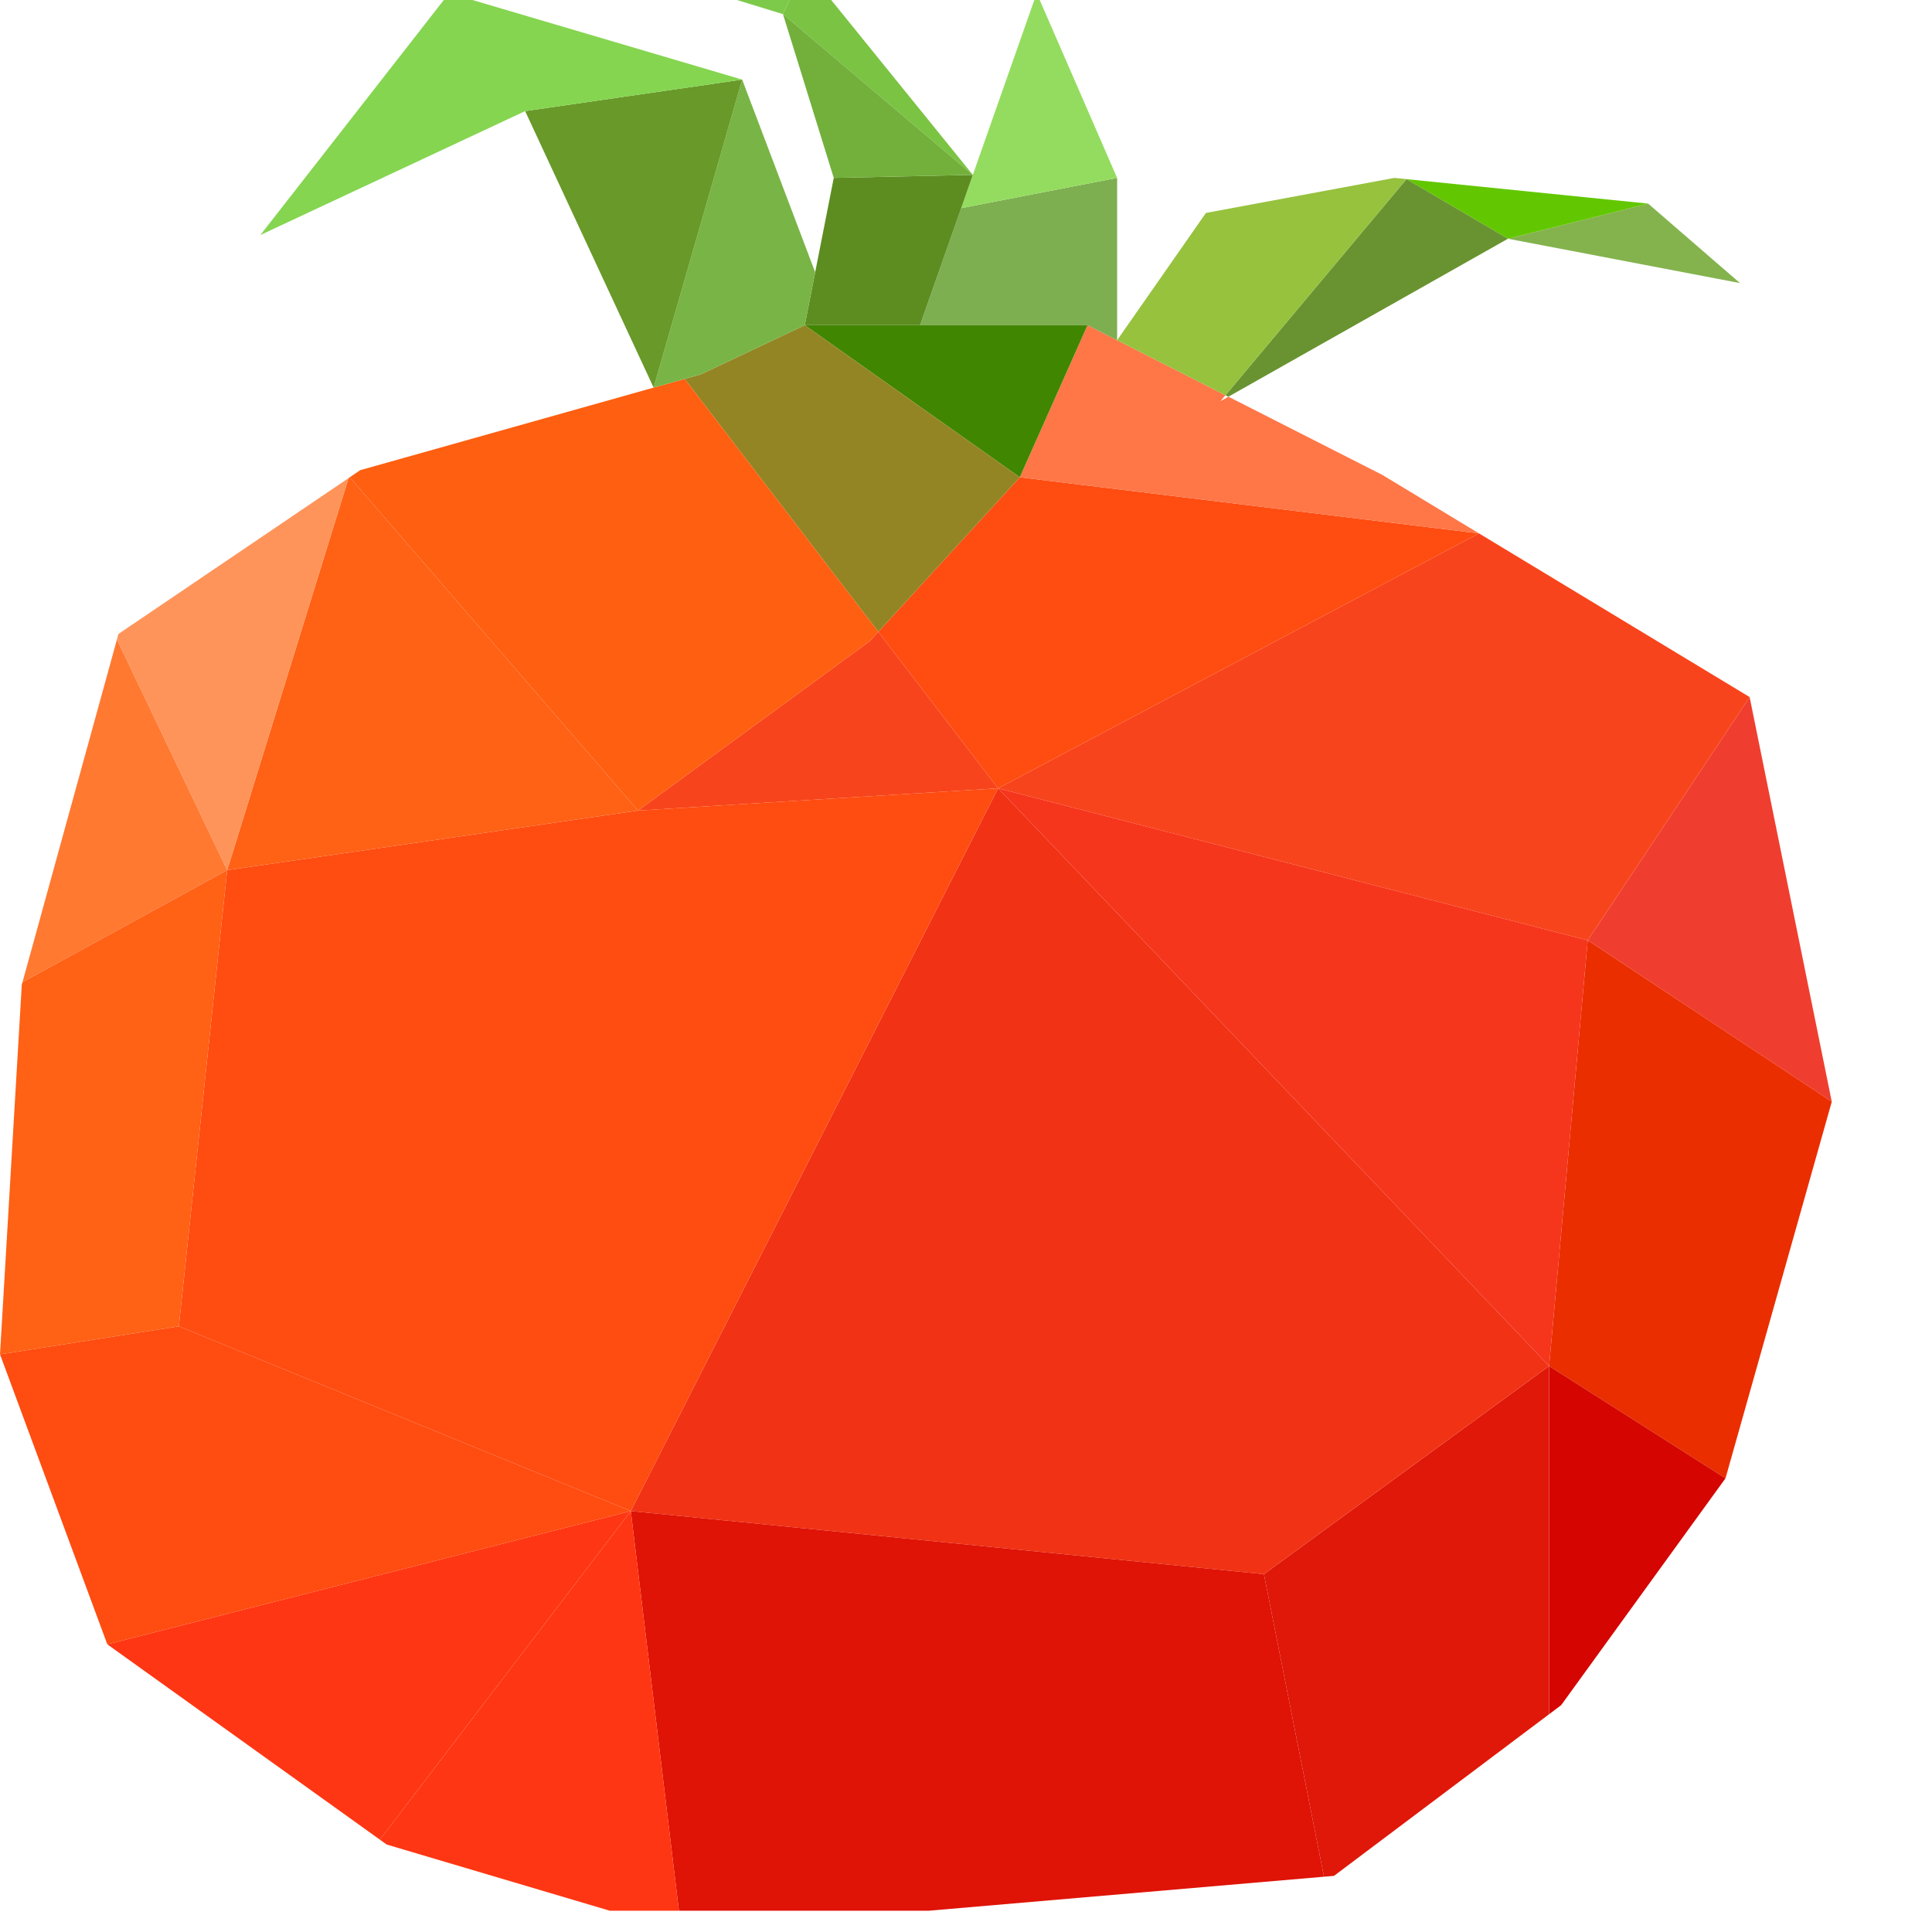
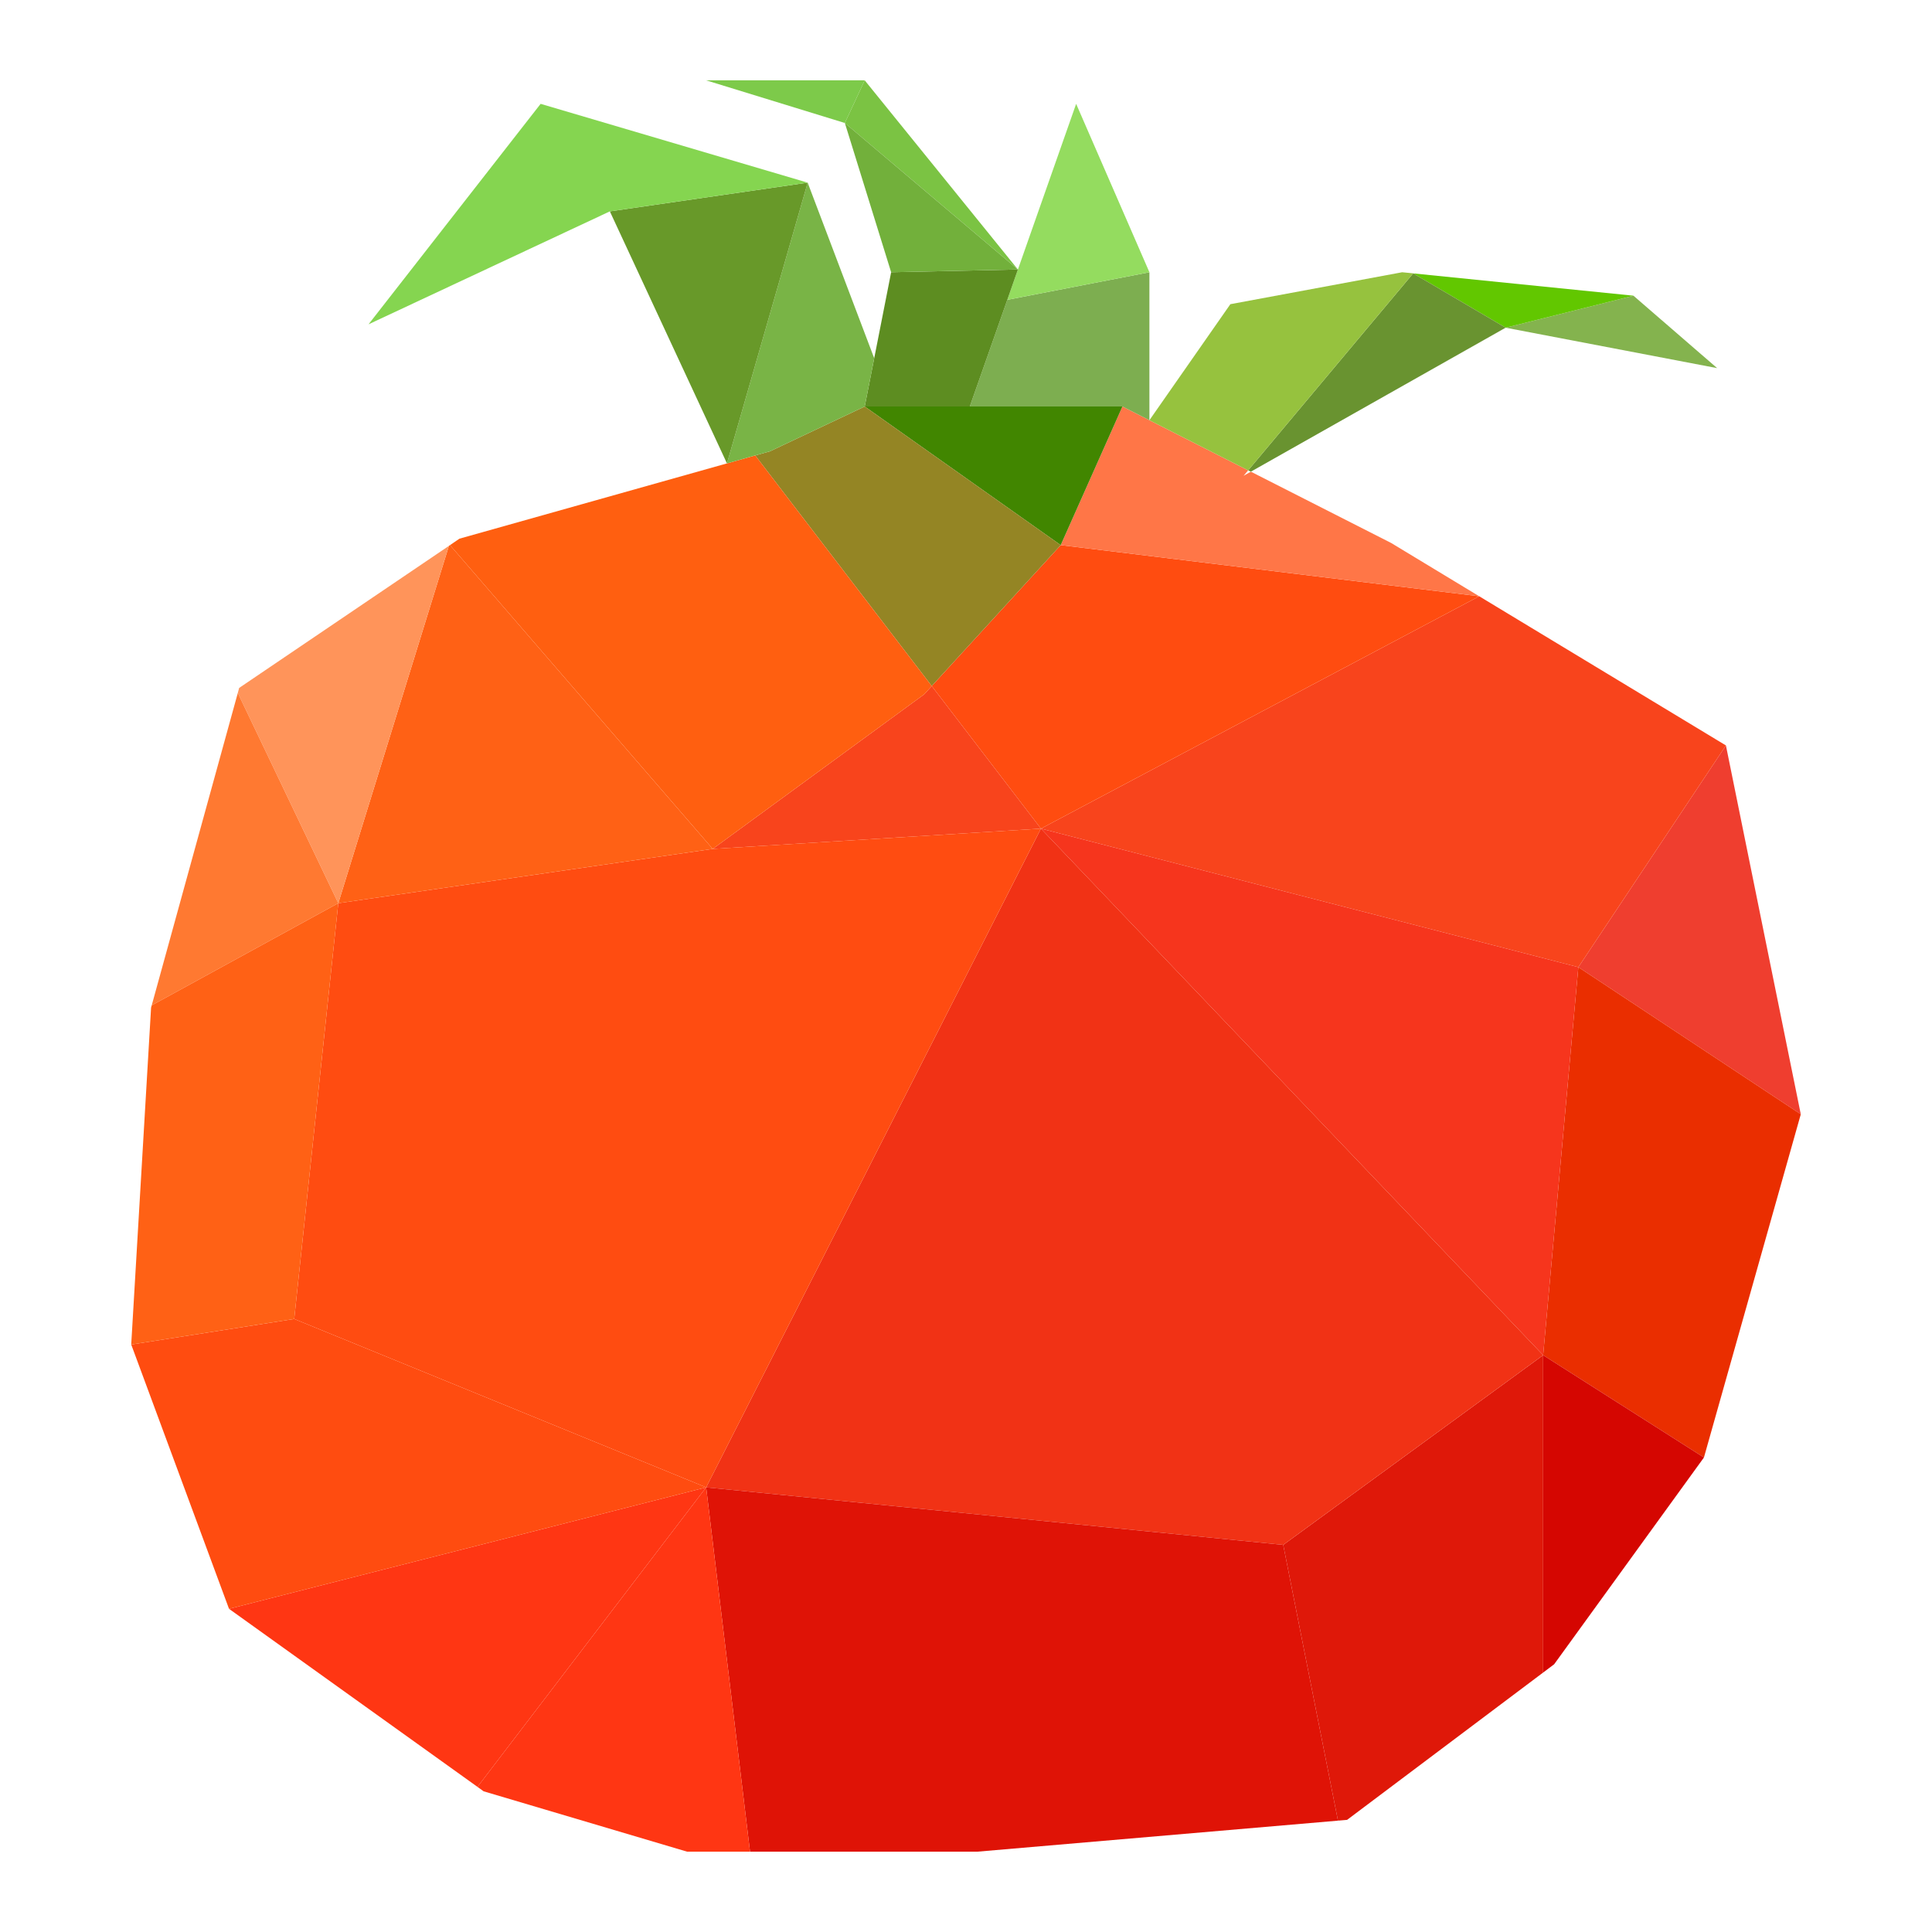
<svg xmlns="http://www.w3.org/2000/svg" version="1.1" id="svg2" xml:space="preserve" width="1024" height="1024" viewBox="0 0 1024 1024">
  <defs id="defs6">
    <clipPath clipPathUnits="userSpaceOnUse" id="clipPath18">
      <path d="M 0,800 H 800 V 0 H 0 Z" id="path16" />
    </clipPath>
    <clipPath clipPathUnits="userSpaceOnUse" id="clipPath154">
      <path d="M 189.006,669.262 H 610.998 V 216.655 H 189.006 Z" id="path152" />
    </clipPath>
    <clipPath clipPathUnits="userSpaceOnUse" id="clipPath306">
      <path d="m 390.18,163.738 c -96.018,-0.014 -176.284,-5.525 -196.351,-12.894 v 0 c -3.16,-1.16 -4.827,-2.367 -4.827,-3.606 v 0 c 0,-1.238 1.667,-2.445 4.827,-3.605 v 0 c 20.067,-7.369 100.333,-12.879 196.352,-12.893 v 0 h 0.357 c 96.204,0 176.664,5.518 196.725,12.899 v 0 c 3.151,1.157 4.811,2.363 4.811,3.599 v 0 c 0,1.237 -1.66,2.442 -4.811,3.6 v 0 c -20.061,7.381 -100.521,12.9 -196.725,12.9 v 0 z" id="path304" />
    </clipPath>
  </defs>
  <g id="g10" transform="matrix(1.333333,0,0,-1.333333,-61.08107,1030.312)">
-     <g id="g12">
+     <g id="g12" transform="matrix(0.9114537,0,0,0.9114537,56.21667,24.65404)">
      <g id="g14" clip-path="url(#clipPath18)" transform="translate(-14.38183,13.18335)">
        <g id="g148" transform="matrix(1.725519,0,0,1.725519,-265.9411,-382.2919)">
          <g id="g150" />
          <g id="g298">
            <g clip-path="url(#clipPath154)" id="g296">
              <g transform="translate(592.0781,501.1533)" id="g158">
                <path d="m 0,0 18.92,-93.22 -56.219,37.183 z" style="fill:#ef3e2f;fill-opacity:1;fill-rule:nonzero;stroke:none" id="path156" />
              </g>
              <g transform="translate(610.998,407.9336)" id="g162">
                <path d="m 0,0 -24.479,-86.755 -40.639,25.86 8.899,98.078 z" style="fill:#ea2e00;fill-opacity:1;fill-rule:nonzero;stroke:none" id="path160" />
              </g>
              <g transform="translate(592.0781,501.1533)" id="g166">
                <path d="m 0,0 -37.299,-56.037 -135.838,35.016 110.779,58.727 z" style="fill:#f8441c;fill-opacity:1;fill-rule:nonzero;stroke:none" id="path164" />
              </g>
              <g transform="translate(589.8584,596.5215)" id="g170">
                <path d="m 0,0 -53.459,10.22 32.3,8.091 z" style="fill:#84b34e;fill-opacity:1;fill-rule:nonzero;stroke:none" id="path168" />
              </g>
              <g transform="translate(586.5186,321.1787)" id="g174">
                <path d="m 0,0 -37.859,-52.262 -2.78,-2.091 V 25.86 Z" style="fill:#d50601;fill-opacity:1;fill-rule:nonzero;stroke:none" id="path172" />
              </g>
              <g transform="translate(568.6992,614.8325)" id="g178">
                <path d="M 0,0 -32.3,-8.091 -55.659,5.632 Z" style="fill:#62c700;fill-opacity:1;fill-rule:nonzero;stroke:none" id="path176" />
              </g>
              <g transform="translate(554.7793,445.1167)" id="g182">
                <path d="M 0,0 -8.899,-98.078 -135.838,35.016 Z" style="fill:#f6351d;fill-opacity:1;fill-rule:nonzero;stroke:none" id="path180" />
              </g>
              <g transform="translate(545.8799,347.0391)" id="g186">
                <path d="m 0,0 v -80.213 l -49.56,-37.241 -2.299,-0.193 -13.84,69.702 z" style="fill:#df1809;fill-opacity:1;fill-rule:nonzero;stroke:none" id="path184" />
              </g>
              <g transform="translate(418.9414,480.1323)" id="g190">
                <path d="m 0,0 126.938,-133.093 -65.699,-47.946 -145.857,14.537 z" style="fill:#f13215;fill-opacity:1;fill-rule:nonzero;stroke:none" id="path188" />
              </g>
              <g transform="translate(536.3994,606.7412)" id="g194">
                <path d="m 0,0 -64.398,-36.39 -0.68,0.329 41.699,49.785 h 0.02 z" style="fill:#699330;fill-opacity:1;fill-rule:nonzero;stroke:none" id="path192" />
              </g>
              <g transform="translate(529.7197,538.8589)" id="g198">
                <path d="m 0,0 -110.778,-58.727 -27.599,36.042 32.599,35.615 z" style="fill:#ff4c10;fill-opacity:1;fill-rule:nonzero;stroke:none" id="path196" />
              </g>
              <g transform="translate(529.7197,538.8589)" id="g202">
                <path d="m 0,0 -105.778,12.93 15.599,35.035 6.821,-3.465 24.96,-12.678 -1.161,-1.374 1.84,1.045 35.459,-18.021 z" style="fill:#ff7647;fill-opacity:1;fill-rule:nonzero;stroke:none" id="path200" />
              </g>
              <g transform="translate(513.0205,620.4844)" id="g206">
                <path d="m 0,0 v -0.02 l -41.699,-49.784 -24.96,12.679 20.46,29.324 43.419,8.072 z" style="fill:#96c23e;fill-opacity:1;fill-rule:nonzero;stroke:none" id="path204" />
              </g>
              <g transform="translate(480.1807,299.0937)" id="g210">
                <path d="m 0,0 13.84,-69.702 -148.017,-12.736 -11.68,96.974 z" style="fill:#df1306;fill-opacity:1;fill-rule:nonzero;stroke:none" id="path208" />
              </g>
              <g transform="translate(446.3613,620.7554)" id="g214">
                <path d="m 0,0 v -37.396 l -6.82,3.464 h -38.579 l 9.48,26.964 z" style="fill:#7dae50;fill-opacity:1;fill-rule:nonzero;stroke:none" id="path212" />
              </g>
              <g transform="translate(427.8418,663.3198)" id="g218">
                <path d="m 0,0 18.52,-42.564 -35.919,-6.969 2.679,7.665 z" style="fill:#94dc5f;fill-opacity:1;fill-rule:nonzero;stroke:none" id="path216" />
              </g>
              <g transform="translate(400.9624,586.8237)" id="g222">
                <path d="M 0,0 H 38.579 L 22.979,-35.035 -26.56,0 Z" style="fill:#418600;fill-opacity:1;fill-rule:nonzero;stroke:none" id="path220" />
              </g>
              <g transform="translate(423.9414,551.7891)" id="g226">
                <path d="m 0,0 -32.599,-35.615 -44.619,58.281 3.74,1.045 23.939,11.324 z" style="fill:#948524;fill-opacity:1;fill-rule:nonzero;stroke:none" id="path224" />
              </g>
              <g transform="translate(391.3423,516.1738)" id="g230">
                <path d="M 0,0 27.599,-36.042 -55.359,-41.171 -1.9,-2.091 Z" style="fill:#f8441c;fill-opacity:1;fill-rule:nonzero;stroke:none" id="path228" />
              </g>
              <g transform="translate(418.9414,480.1323)" id="g234">
                <path d="m 0,0 -84.618,-166.502 -104.118,42.564 11.14,105.085 94.638,13.724 z" style="fill:#ff4c11;fill-opacity:1;fill-rule:nonzero;stroke:none" id="path232" />
              </g>
              <g transform="translate(413.1221,621.4521)" id="g238">
                <path d="m 0,0 -2.68,-7.665 -9.48,-26.963 h -26.559 l 2.4,12.194 4.279,21.737 z" style="fill:#5d8d21;fill-opacity:1;fill-rule:nonzero;stroke:none" id="path236" />
              </g>
              <g transform="translate(374.4028,669.2622)" id="g242">
                <path d="M 0,0 38.719,-47.81 -5.02,-10.782 Z" style="fill:#7bc343;fill-opacity:1;fill-rule:nonzero;stroke:none" id="path240" />
              </g>
              <g transform="translate(413.1221,621.4521)" id="g246">
                <path d="M 0,0 -32.04,-0.697 -43.739,37.028 Z" style="fill:#72b03b;fill-opacity:1;fill-rule:nonzero;stroke:none" id="path244" />
              </g>
              <g transform="translate(346.7231,574.4551)" id="g250">
                <path d="m 0,0 44.619,-58.281 -1.9,-2.091 -53.459,-39.08 -66.398,76.786 2.38,1.626 67.618,19.027 z" style="fill:#ff5f10;fill-opacity:1;fill-rule:nonzero;stroke:none" id="path248" />
              </g>
              <g transform="translate(359.9829,643.4023)" id="g254">
                <path d="m 0,0 16.82,-44.384 -2.4,-12.195 -23.94,-11.323 -3.74,-1.045 -7.139,-2.013 z" style="fill:#79b446;fill-opacity:1;fill-rule:nonzero;stroke:none" id="path252" />
              </g>
              <g transform="translate(374.4028,669.2622)" id="g258">
                <path d="M 0,0 -5.02,-10.782 -40.079,0 Z" style="fill:#7dca4a;fill-opacity:1;fill-rule:nonzero;stroke:none" id="path256" />
              </g>
              <g transform="translate(359.9829,643.4023)" id="g262">
                <path d="m 0,0 -20.399,-70.96 -29.6,63.701 z" style="fill:#689929;fill-opacity:1;fill-rule:nonzero;stroke:none" id="path260" />
              </g>
              <g transform="translate(359.9829,643.4023)" id="g266">
                <path d="m 0,0 -49.999,-7.259 -60.999,-28.55 43.499,55.726 z" style="fill:#85d550;fill-opacity:1;fill-rule:nonzero;stroke:none" id="path264" />
              </g>
              <g transform="translate(334.3237,313.6299)" id="g270">
                <path d="m 0,0 11.68,-96.975 -67.919,20.15 -1.56,1.123 z" style="fill:#ff3613;fill-opacity:1;fill-rule:nonzero;stroke:none" id="path268" />
              </g>
              <g transform="translate(269.585,551.7891)" id="g274">
                <path d="M 0,0 66.398,-76.786 -28.24,-90.51 -0.28,-0.193 Z" style="fill:#ff6115;fill-opacity:1;fill-rule:nonzero;stroke:none" id="path272" />
              </g>
              <g transform="translate(334.3237,313.6299)" id="g278">
                <path d="m 0,0 -57.799,-75.702 -62.799,45.003 z" style="fill:#ff3613;fill-opacity:1;fill-rule:nonzero;stroke:none" id="path276" />
              </g>
              <g transform="translate(334.3237,313.6299)" id="g282">
                <path d="m 0,0 -120.598,-30.699 -24.719,66.799 41.199,6.464 z" style="fill:#ff4c10;fill-opacity:1;fill-rule:nonzero;stroke:none" id="path280" />
              </g>
              <g transform="translate(269.3047,551.5957)" id="g286">
                <path d="m 0,0 -27.959,-90.316 -25.4,53.132 0.34,1.278 z" style="fill:#ff945a;fill-opacity:1;fill-rule:nonzero;stroke:none" id="path284" />
              </g>
              <g transform="translate(215.9458,514.4121)" id="g290">
                <path d="M 0,0 25.399,-53.133 -21.76,-78.954 Z" style="fill:#ff7931;fill-opacity:1;fill-rule:nonzero;stroke:none" id="path288" />
              </g>
              <g transform="translate(241.3452,461.2793)" id="g294">
                <path d="m 0,0 -11.14,-105.085 -41.199,-6.465 5.02,85.148 0.16,0.581 z" style="fill:#ff6115;fill-opacity:1;fill-rule:nonzero;stroke:none" id="path292" />
              </g>
            </g>
          </g>
        </g>
      </g>
    </g>
  </g>
</svg>
